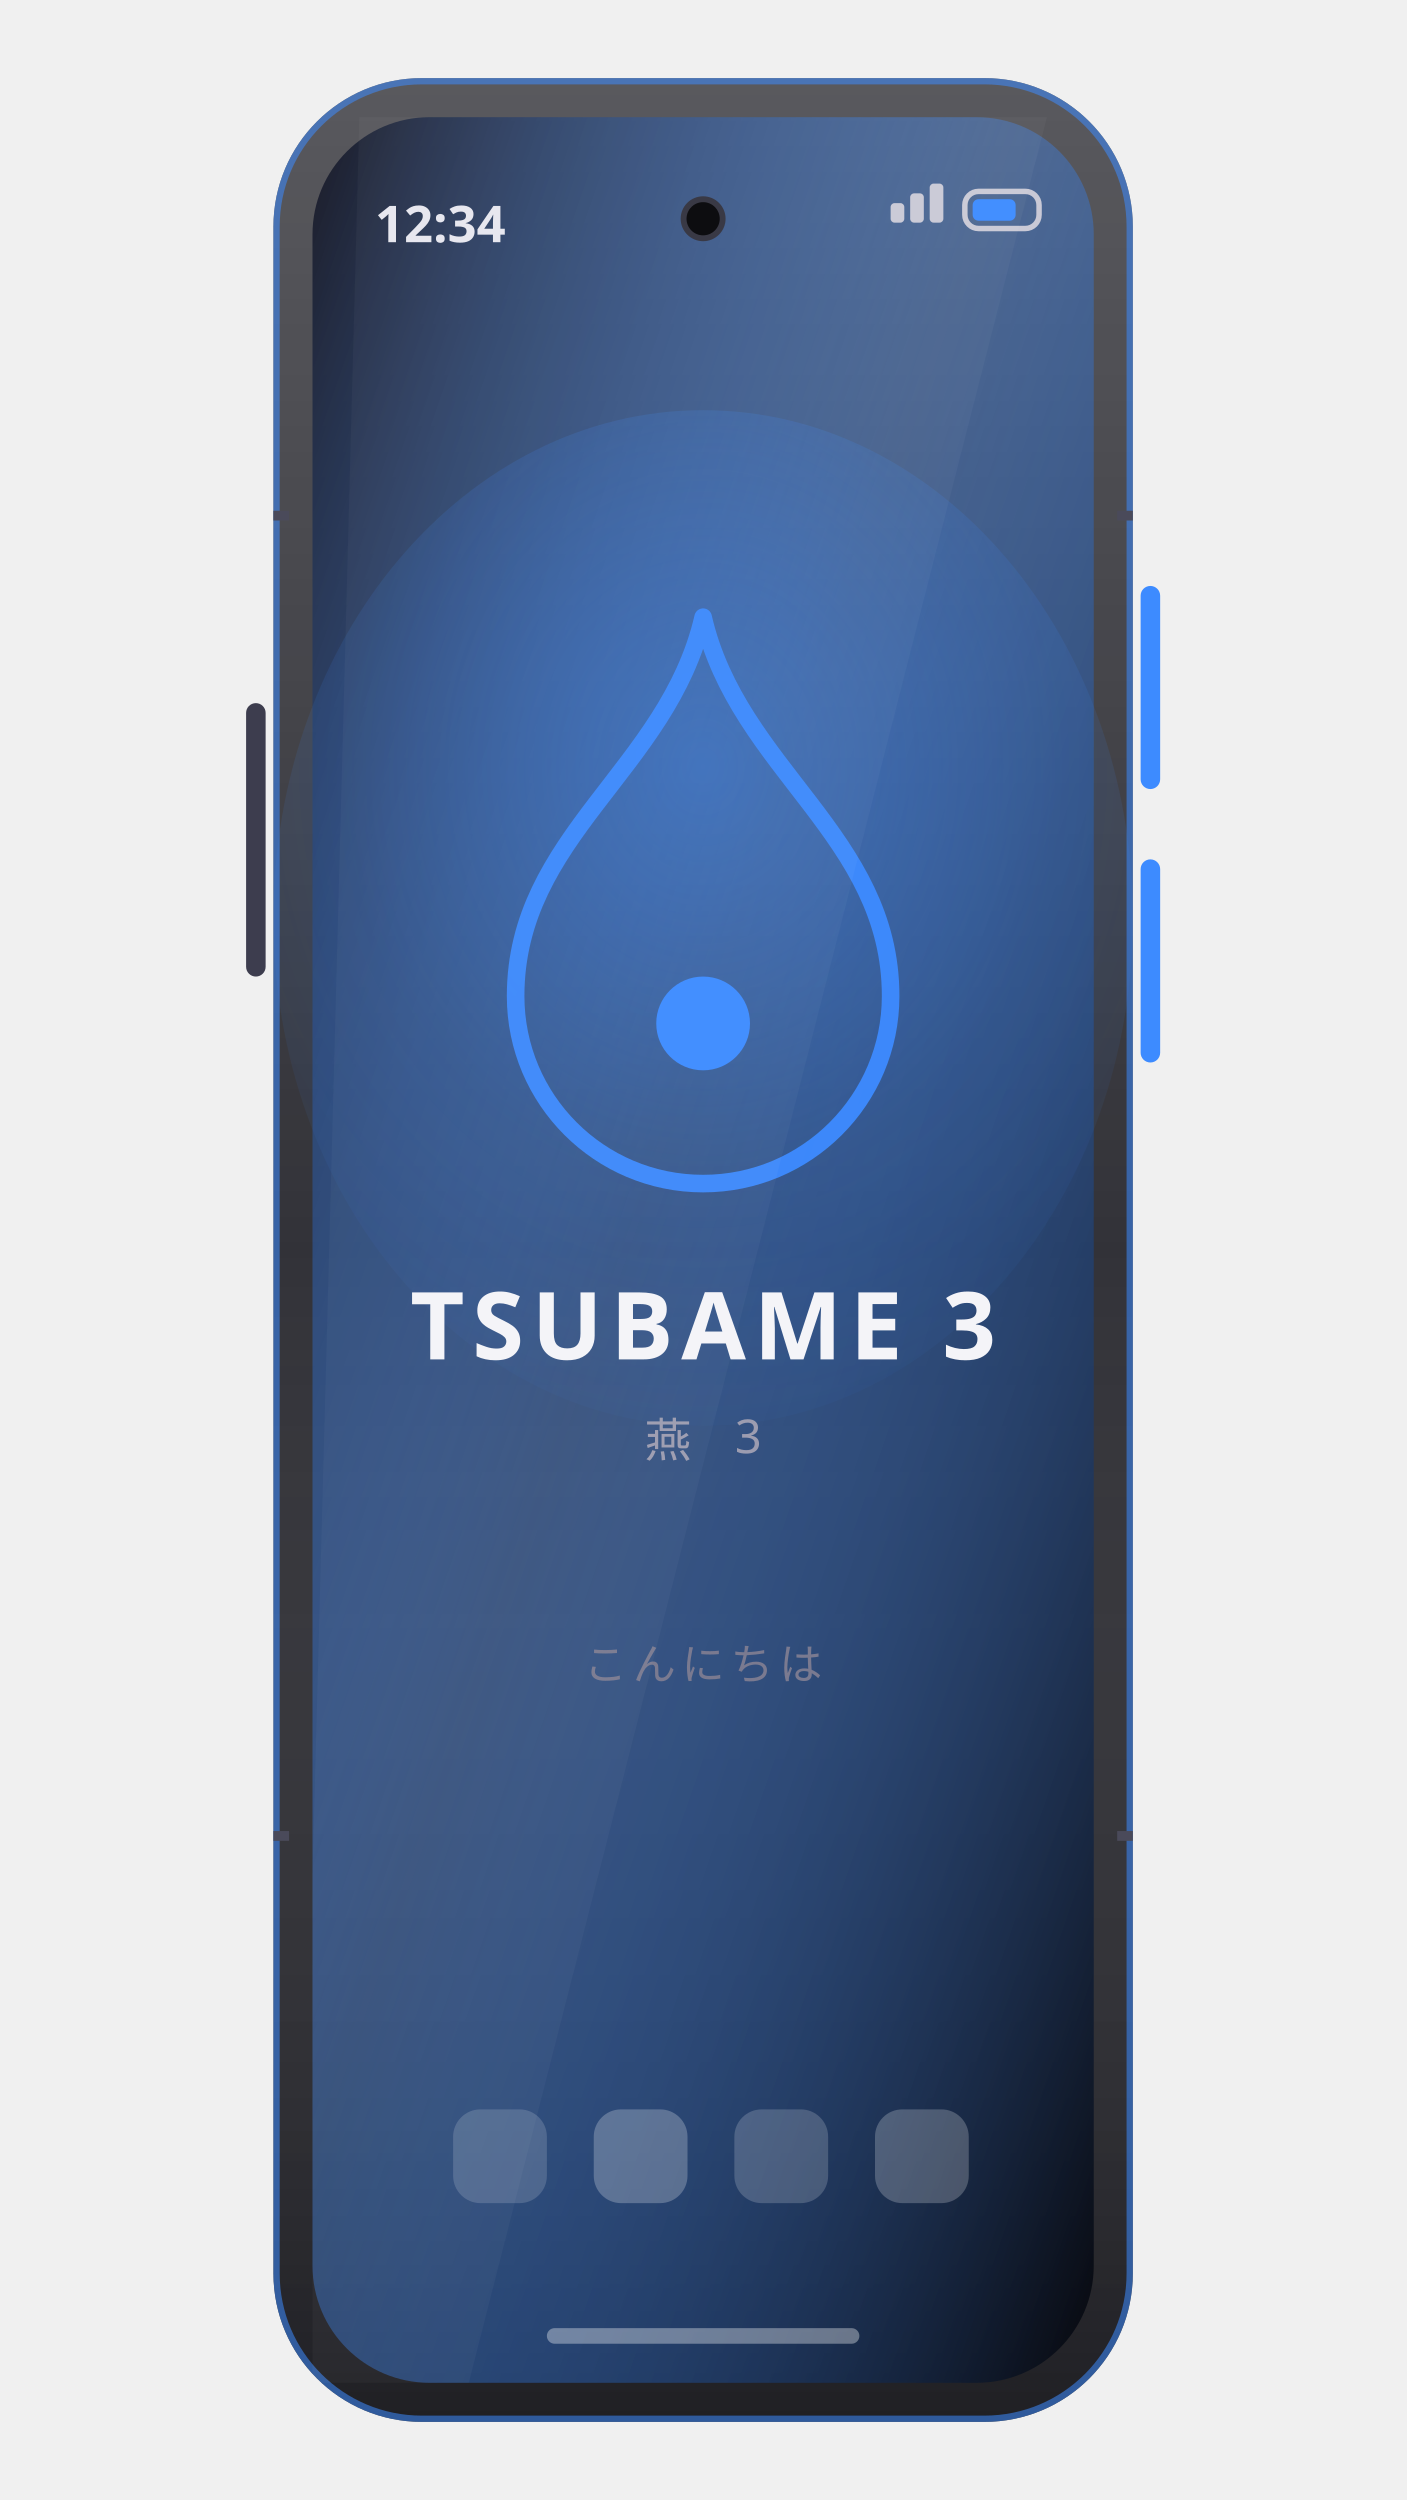
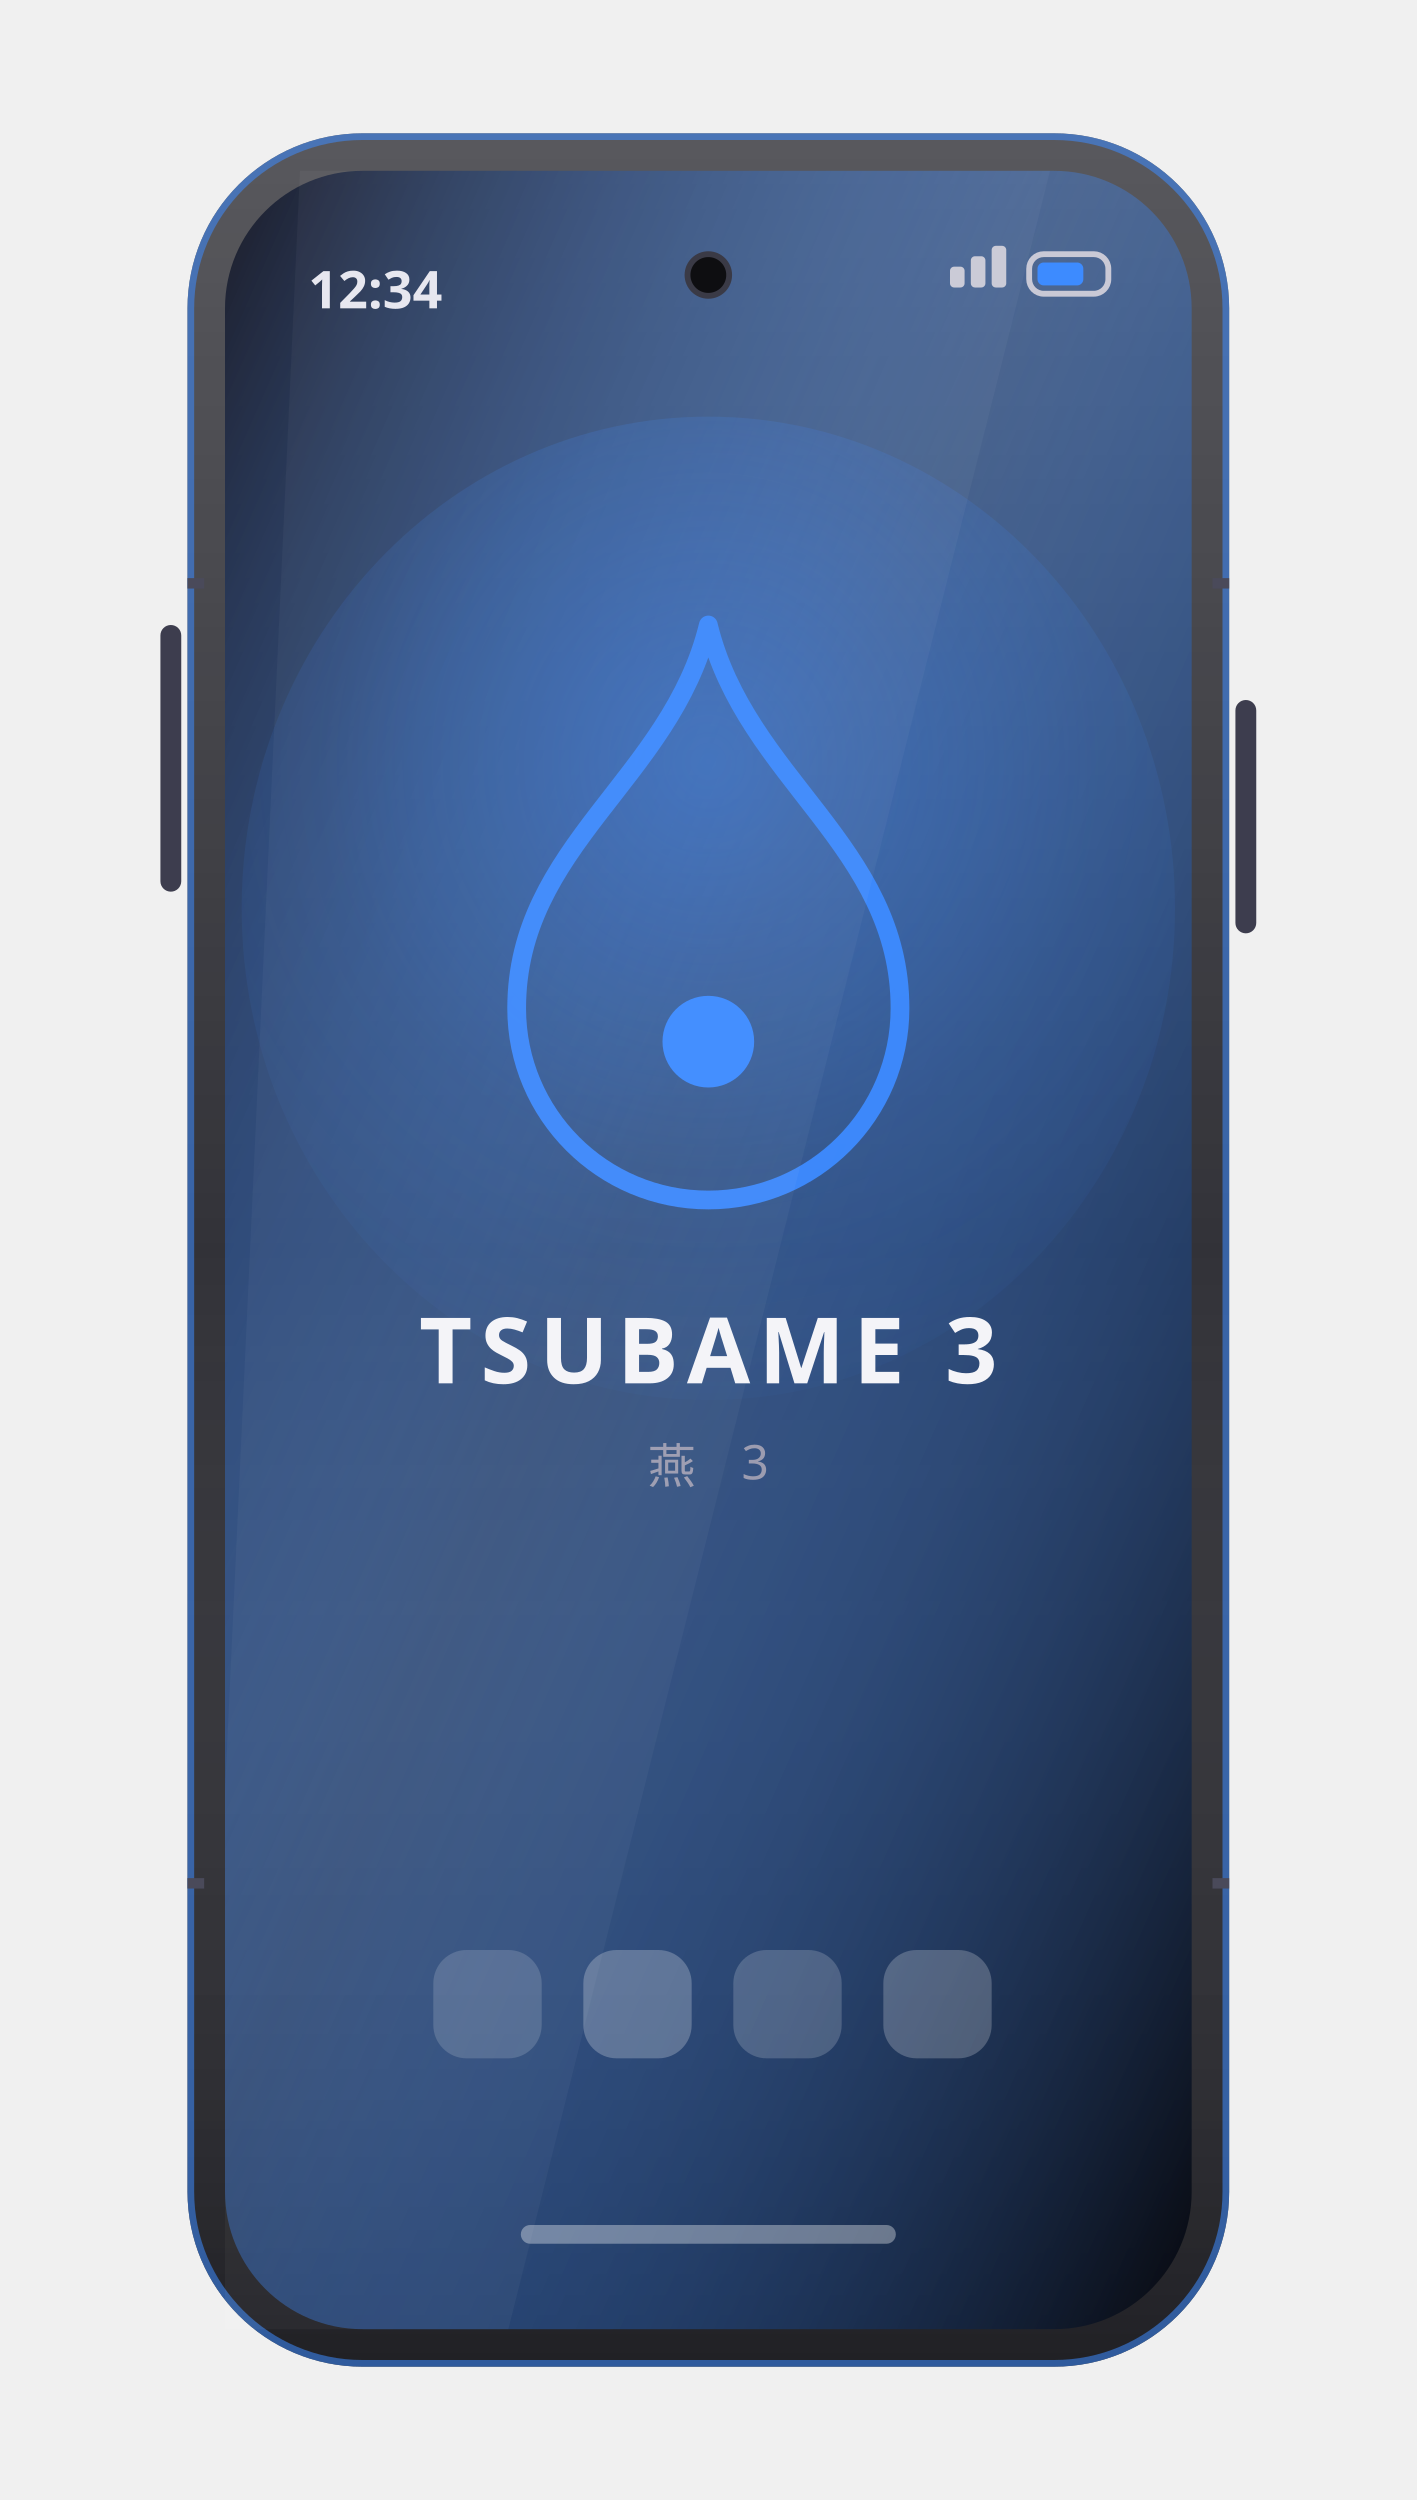
- <svg xmlns="http://www.w3.org/2000/svg" viewBox="0 0 360 640" role="img" aria-label="TSUBAME 3">
+ <svg xmlns="http://www.w3.org/2000/svg" viewBox="0 0 340 600" role="img" aria-label="TSUBAME 3">
  <defs>
    <linearGradient id="scrtsubame32" x1="0" y1="0" x2="1" y2="1">
      <stop offset="0" stop-color="#1b1b26" />
      <stop offset="0.45" stop-color="#3d8bff" stop-opacity="0.34" />
      <stop offset="1" stop-color="#07070b" />
    </linearGradient>
    <radialGradient id="flaretsubame32" cx="0.5" cy="0.35" r="0.75">
      <stop offset="0" stop-color="#3d8bff" stop-opacity="0.42" />
      <stop offset="0.55" stop-color="#3d8bff" stop-opacity="0.12" />
      <stop offset="1" stop-color="#3d8bff" stop-opacity="0" />
    </radialGradient>
    <linearGradient id="metaltsubame32" x1="0" y1="0" x2="0" y2="1">
      <stop offset="0" stop-color="#ffffff" stop-opacity="0.22" />
      <stop offset="0.5" stop-color="#ffffff" stop-opacity="0.04" />
      <stop offset="1" stop-color="#000000" stop-opacity="0.25" />
    </linearGradient>
  </defs>
-   <rect x="70" y="20" width="220" height="600" rx="38" fill="#2a2a30" />
-   <rect x="70" y="20" width="220" height="600" rx="38" fill="url(#metaltsubame32)" />
-   <rect x="70.8" y="20.8" width="218.4" height="598.4" rx="37.2" fill="none" stroke="#3d8bff" stroke-opacity="0.55" stroke-width="1.6" />
-   <path d="M70 132 h4 M70 470 h4 M286 132 h4 M286 470 h4" stroke="#4a4a5a" stroke-width="2.5" />
-   <rect x="80" y="30" width="200" height="580" rx="30" fill="url(#scrtsubame32)" />
-   <ellipse cx="180" cy="235" rx="110" ry="130" fill="url(#flaretsubame32)" />
-   <circle cx="180" cy="56" r="5" fill="#050508" stroke="#33333f" stroke-width="1.5" />
-   <text x="96" y="62" font-family="'Noto Sans JP',sans-serif" font-size="13" font-weight="700" fill="#e6e6ee">12:34</text>
-   <rect x="228" y="52" width="3.5" height="5" rx="1" fill="#c9c9d6" />
-   <rect x="233" y="49.5" width="3.5" height="7.5" rx="1" fill="#c9c9d6" />
-   <rect x="238" y="47" width="3.5" height="10" rx="1" fill="#c9c9d6" />
-   <rect x="247" y="49" width="19" height="9.5" rx="3.5" fill="none" stroke="#c9c9d6" stroke-width="1.4" />
-   <rect x="249" y="51" width="11" height="5.5" rx="1.5" fill="#3d8bff" />
-   <path d="M180 158 c-9 39 -48 56 -48 97 a48 48 0 0 0 96 0 c0 -41 -39 -58 -48 -97z" fill="none" stroke="#3d8bff" stroke-width="4.5" stroke-linejoin="round" opacity="0.95" />
-   <circle cx="180" cy="262" r="12" fill="#3d8bff" />
-   <text x="180" y="348" font-family="'Noto Sans JP',sans-serif" font-size="24" font-weight="800" fill="#f4f4f8" text-anchor="middle" letter-spacing="2">TSUBAME 3</text>
-   <text x="180" y="373" font-family="'Noto Sans JP',sans-serif" font-size="12" fill="#9c9cb0" text-anchor="middle" letter-spacing="4">燕 3</text>
-   <text x="180" y="430" font-family="'Noto Sans JP',sans-serif" font-size="11" fill="#7a7a90" text-anchor="middle" letter-spacing="1.5">こんにちは</text>
-   <rect x="116" y="540" width="24" height="24" rx="7" fill="#ffffff" opacity="0.16" />
-   <rect x="152" y="540" width="24" height="24" rx="7" fill="#ffffff" opacity="0.24" />
-   <rect x="188" y="540" width="24" height="24" rx="7" fill="#ffffff" opacity="0.18" />
-   <rect x="224" y="540" width="24" height="24" rx="7" fill="#ffffff" opacity="0.22" />
-   <rect x="140" y="596" width="80" height="4" rx="2" fill="#ffffff" opacity="0.35" />
-   <path d="M92 30 L268 30 L120 610 L80 610 L80 480 Z" fill="#ffffff" opacity="0.035" />
-   <rect x="292" y="150" width="5" height="52" rx="2.5" fill="#3d8bff" />
-   <rect x="292" y="220" width="5" height="52" rx="2.5" fill="#3d8bff" />
-   <rect x="63" y="180" width="5" height="70" rx="2.5" fill="#3d3d4e" />
+   <rect x="45" y="32" width="250" height="536" rx="42" fill="#2a2a30" />
+   <rect x="45" y="32" width="250" height="536" rx="42" fill="url(#metaltsubame32)" />
+   <rect x="45.8" y="32.8" width="248.4" height="534.4" rx="41.2" fill="none" stroke="#3d8bff" stroke-opacity="0.55" stroke-width="1.6" />
+   <path d="M45 140 h4 M45 452 h4 M291 140 h4 M291 452 h4" stroke="#4a4a5a" stroke-width="2.5" />
+   <rect x="54" y="41" width="232" height="518" rx="33" fill="url(#scrtsubame32)" />
+   <ellipse cx="170" cy="218" rx="112" ry="118" fill="url(#flaretsubame32)" />
+   <circle cx="170" cy="66" r="5" fill="#050508" stroke="#33333f" stroke-width="1.4" />
+   <text x="74" y="74" font-family="'Noto Sans JP',sans-serif" font-size="12.5" font-weight="700" fill="#e6e6ee">12:34</text>
+   <rect x="228" y="64" width="3.5" height="5" rx="1" fill="#c9c9d6" />
+   <rect x="233" y="61.5" width="3.5" height="7.5" rx="1" fill="#c9c9d6" />
+   <rect x="238" y="59" width="3.5" height="10" rx="1" fill="#c9c9d6" />
+   <rect x="247" y="61" width="19" height="9.5" rx="3.5" fill="none" stroke="#c9c9d6" stroke-width="1.4" />
+   <rect x="249" y="63" width="11" height="5.5" rx="1.5" fill="#3d8bff" />
+   <path d="M170 150 c-9 37 -46 53 -46 92 a46 46 0 0 0 92 0 c0 -39 -37 -55 -46 -92z" fill="none" stroke="#3d8bff" stroke-width="4.5" stroke-linejoin="round" opacity="0.95" />
+   <circle cx="170" cy="250" r="11" fill="#3d8bff" />
+   <text x="170" y="332" font-family="'Noto Sans JP',sans-serif" font-size="22" font-weight="800" fill="#f4f4f8" text-anchor="middle" letter-spacing="2">TSUBAME 3</text>
+   <text x="170" y="356" font-family="'Noto Sans JP',sans-serif" font-size="11.5" fill="#9c9cb0" text-anchor="middle" letter-spacing="4">燕 3</text>
+   <rect x="104" y="468" width="26" height="26" rx="8" fill="#ffffff" opacity="0.16" />
+   <rect x="140" y="468" width="26" height="26" rx="8" fill="#ffffff" opacity="0.24" />
+   <rect x="176" y="468" width="26" height="26" rx="8" fill="#ffffff" opacity="0.18" />
+   <rect x="212" y="468" width="26" height="26" rx="8" fill="#ffffff" opacity="0.22" />
+   <rect x="125" y="534" width="90" height="4.5" rx="2.25" fill="#ffffff" opacity="0.35" />
+   <path d="M72 41 L252 41 L122 559 L54 559 L54 430 Z" fill="#ffffff" opacity="0.038" />
+   <rect x="296.5" y="168" width="5" height="56" rx="2.5" fill="#3d3d4e" />
+   <rect x="38.5" y="150" width="5" height="64" rx="2.5" fill="#3d3d4e" />
</svg>
